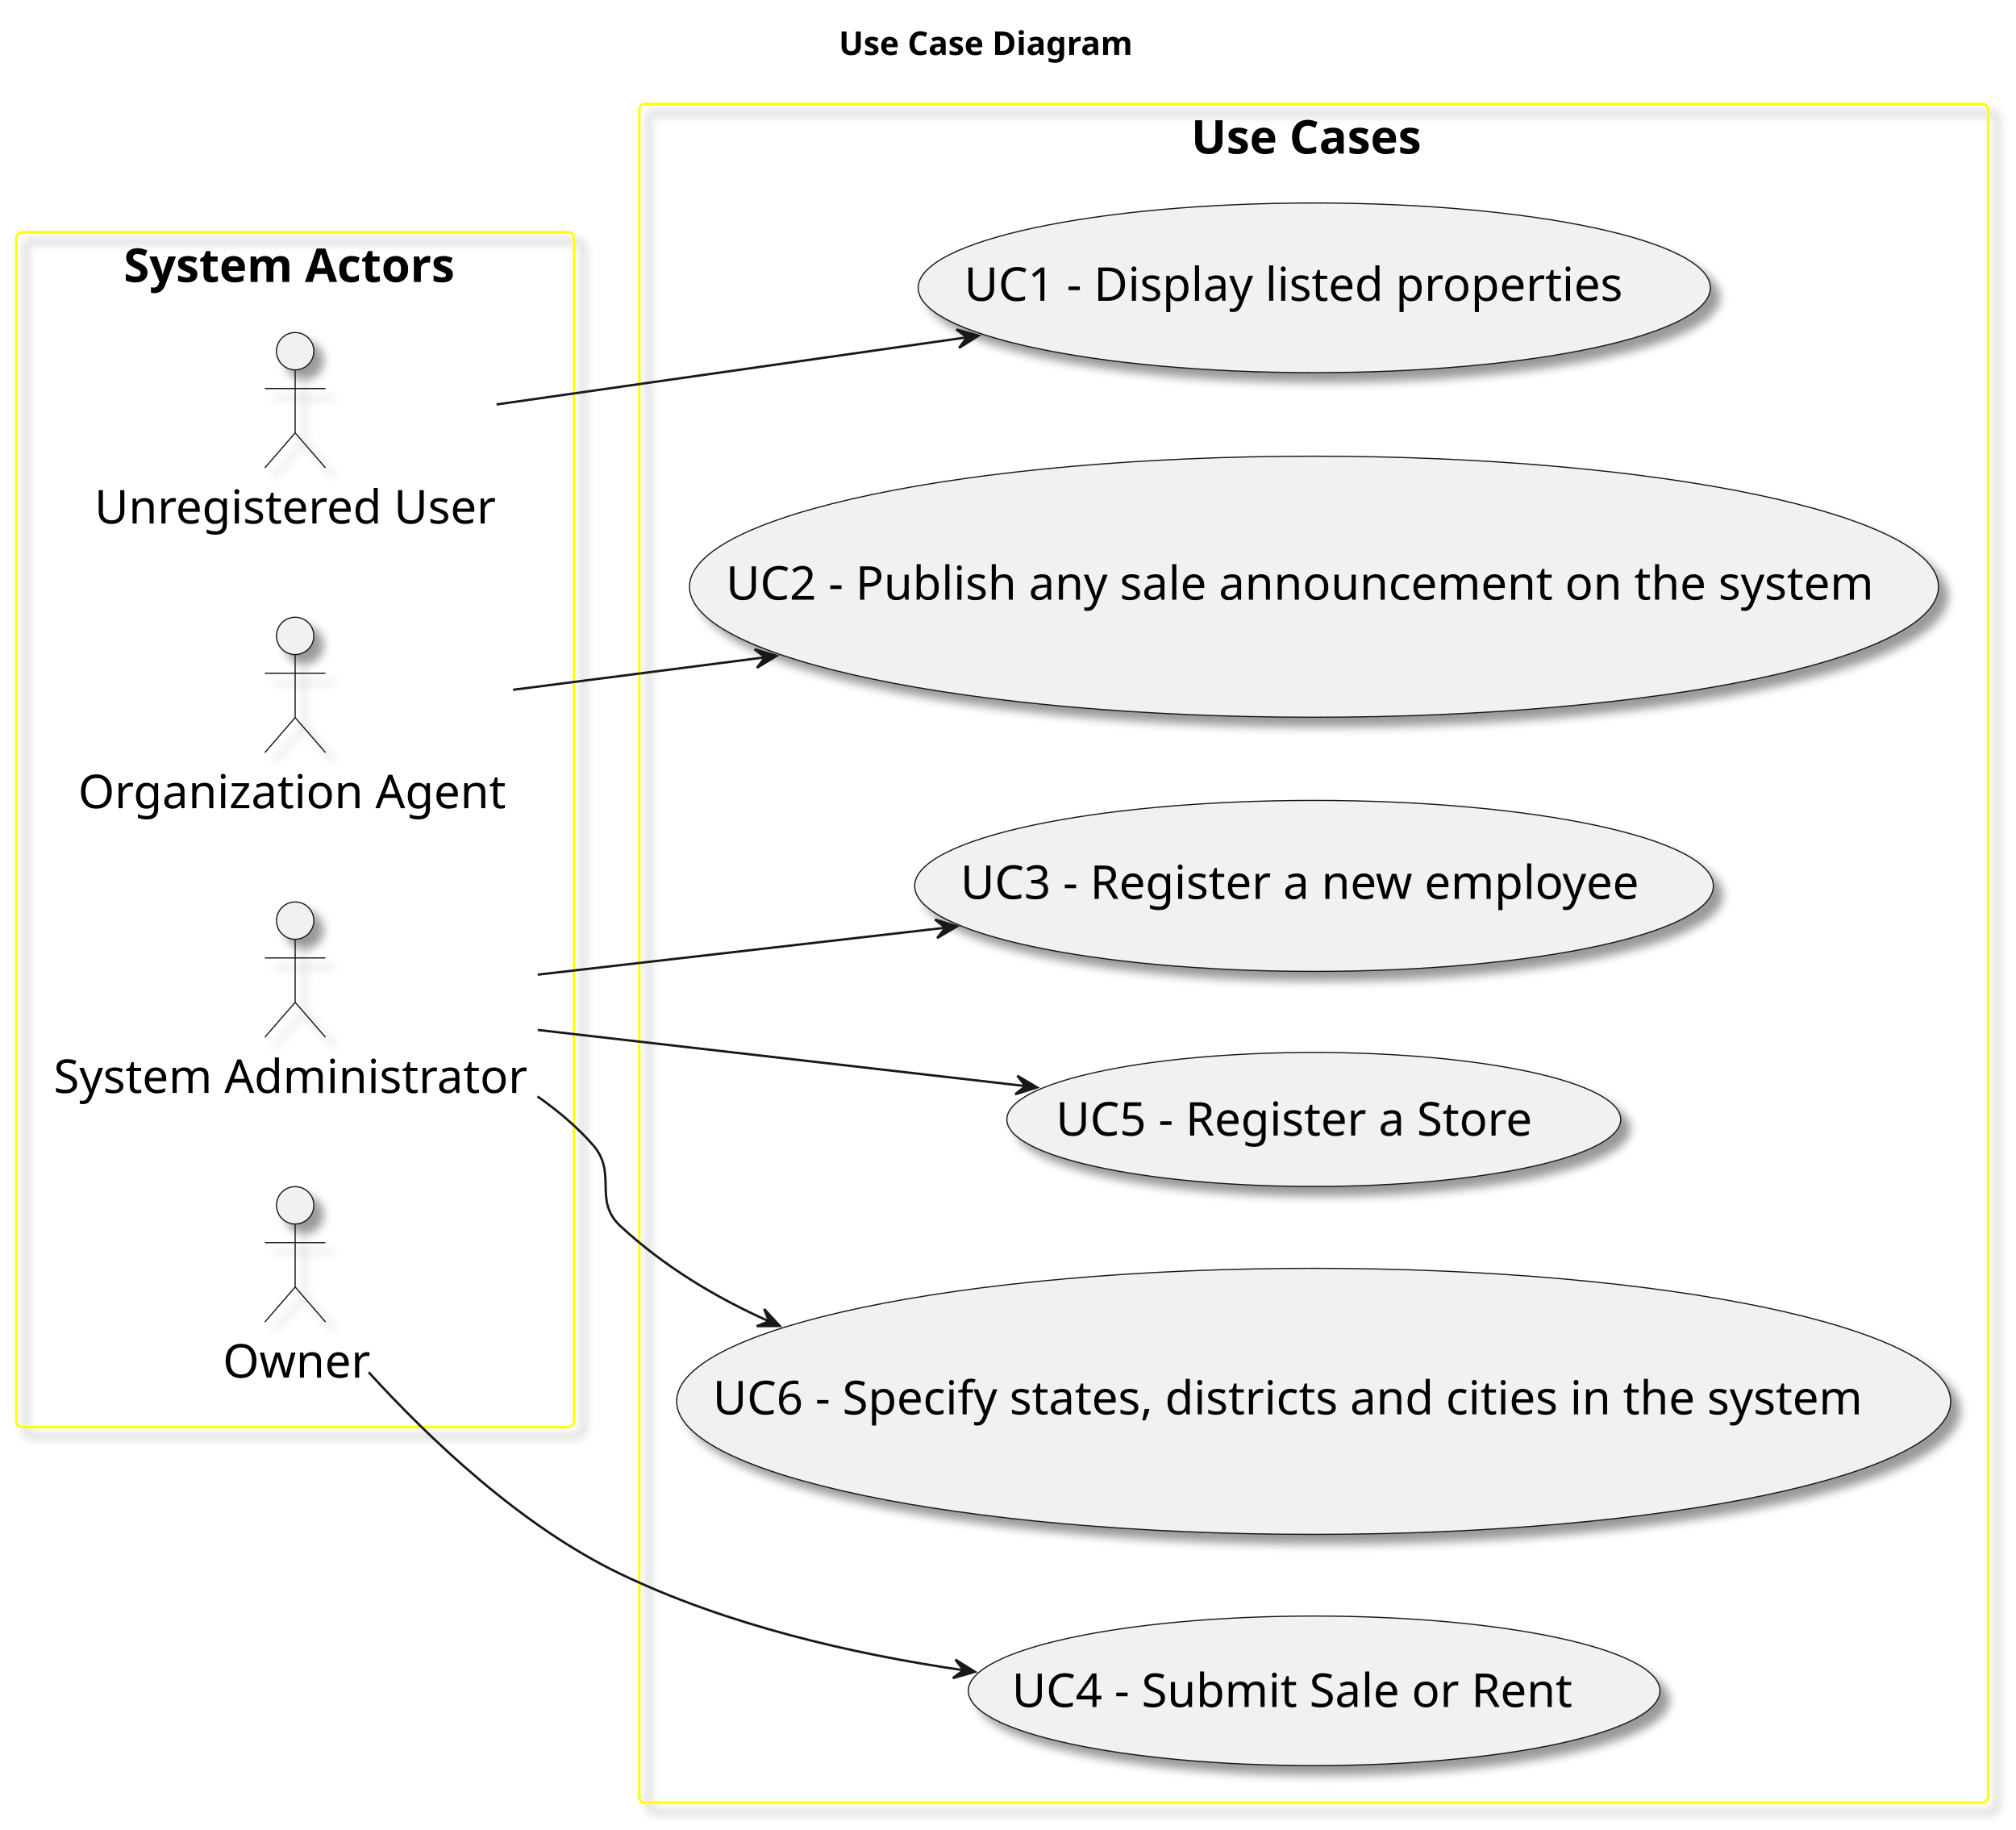
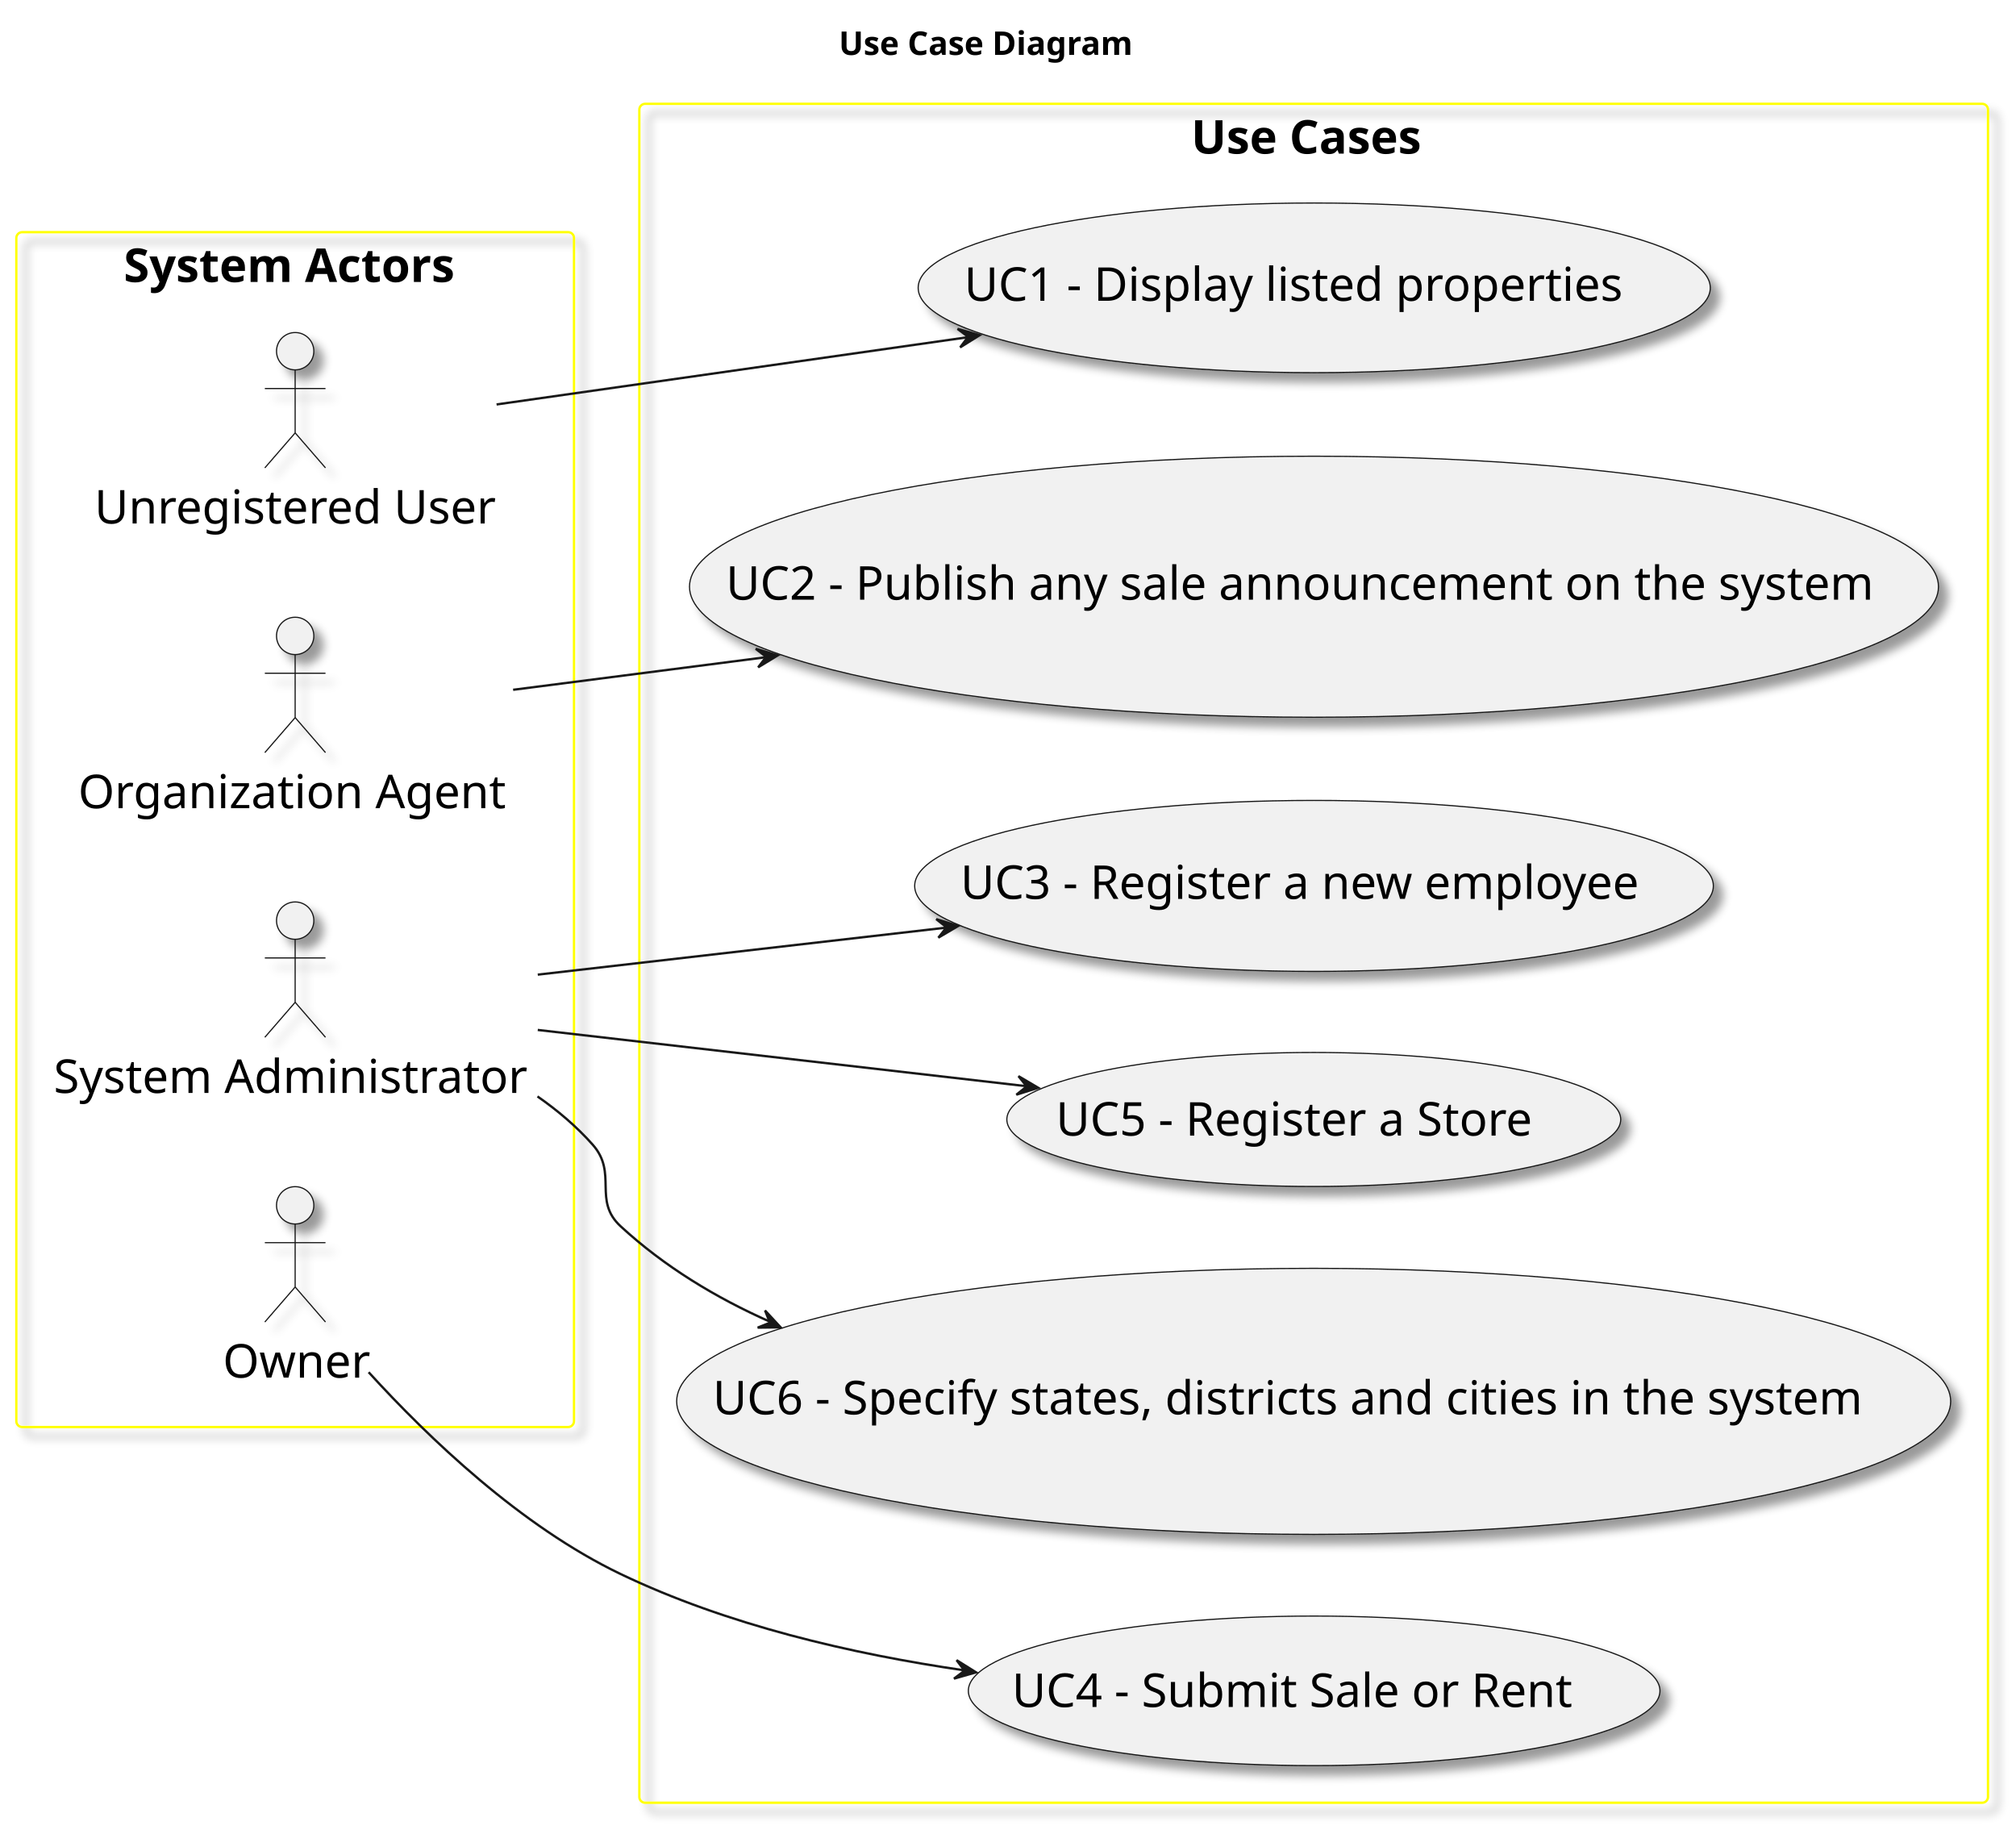
<svg xmlns="http://www.w3.org/2000/svg" contentStyleType="text/css" height="784px" preserveAspectRatio="none" style="width:864px;height:784px;background:#FFFFFF;" version="1.1" viewBox="0 0 864 784" width="864px" zoomAndPan="magnify">
  <defs>
    <filter height="300%" id="faad7mbye0gfd" width="300%" x="-1" y="-1">
      <feGaussianBlur result="blurOut" stdDeviation="2.0" />
      <feColorMatrix in="blurOut" result="blurOut2" type="matrix" values="0 0 0 0 0 0 0 0 0 0 0 0 0 0 0 0 0 0 .4 0" />
      <feOffset dx="4.0" dy="4.0" in="blurOut2" result="blurOut3" />
      <feBlend in="SourceGraphic" in2="blurOut3" mode="normal" />
    </filter>
  </defs>
  <g>
    <text fill="#000000" font-family="sans-serif" font-size="14" font-weight="bold" lengthAdjust="spacing" textLength="131" x="359.5" y="23.535">Use Case Diagram</text>
    <g id="cluster_actors">
      <rect fill="none" filter="url(#faad7mbye0gfd)" height="512" rx="2.5" ry="2.5" style="stroke:#FFFF00;stroke-width:1.0;" width="239" x="7" y="99.488" />
      <text fill="#000000" font-family="sans-serif" font-size="20" font-weight="bold" lengthAdjust="spacing" textLength="147" x="53" y="120.824">System Actors</text>
    </g>
    <g id="cluster_usecases">
      <rect fill="none" filter="url(#faad7mbye0gfd)" height="728" rx="2.5" ry="2.5" style="stroke:#FFFF00;stroke-width:1.0;" width="578" x="274" y="44.488" />
      <text fill="#000000" font-family="sans-serif" font-size="20" font-weight="bold" lengthAdjust="spacing" textLength="105" x="510.5" y="65.824">Use Cases</text>
    </g>
    <g id="elem_Unregistered User">
      <ellipse cx="126.5" cy="150.488" fill="#F1F1F1" filter="url(#faad7mbye0gfd)" rx="8" ry="8" style="stroke:#181818;stroke-width:0.5;" />
      <path d="M126.5,158.488 L126.5,185.488 M113.5,166.488 L139.5,166.488 M126.5,185.488 L113.5,200.488 M126.5,185.488 L139.5,200.488 " fill="none" filter="url(#faad7mbye0gfd)" style="stroke:#181818;stroke-width:0.5;" />
      <text fill="#000000" font-family="sans-serif" font-size="20" lengthAdjust="spacing" textLength="172" x="40.5" y="224.324">Unregistered User</text>
    </g>
    <g id="elem_Organization Agent">
      <ellipse cx="126.5" cy="272.488" fill="#F1F1F1" filter="url(#faad7mbye0gfd)" rx="8" ry="8" style="stroke:#181818;stroke-width:0.5;" />
      <path d="M126.5,280.488 L126.5,307.488 M113.5,288.488 L139.5,288.488 M126.5,307.488 L113.5,322.488 M126.5,307.488 L139.5,322.488 " fill="none" filter="url(#faad7mbye0gfd)" style="stroke:#181818;stroke-width:0.5;" />
      <text fill="#000000" font-family="sans-serif" font-size="20" lengthAdjust="spacing" textLength="186" x="33.5" y="346.324">Organization Agent</text>
    </g>
    <g id="elem_System Administrator">
      <ellipse cx="126.5" cy="394.488" fill="#F1F1F1" filter="url(#faad7mbye0gfd)" rx="8" ry="8" style="stroke:#181818;stroke-width:0.5;" />
      <path d="M126.5,402.488 L126.5,429.488 M113.5,410.488 L139.5,410.488 M126.5,429.488 L113.5,444.488 M126.5,429.488 L139.5,444.488 " fill="none" filter="url(#faad7mbye0gfd)" style="stroke:#181818;stroke-width:0.5;" />
      <text fill="#000000" font-family="sans-serif" font-size="20" lengthAdjust="spacing" textLength="207" x="23" y="468.324">System Administrator</text>
    </g>
    <g id="elem_Owner">
      <ellipse cx="126.5" cy="516.488" fill="#F1F1F1" filter="url(#faad7mbye0gfd)" rx="8" ry="8" style="stroke:#181818;stroke-width:0.5;" />
      <path d="M126.5,524.488 L126.5,551.488 M113.5,532.488 L139.5,532.488 M126.5,551.488 L113.5,566.488 M126.5,551.488 L139.5,566.488 " fill="none" filter="url(#faad7mbye0gfd)" style="stroke:#181818;stroke-width:0.5;" />
      <text fill="#000000" font-family="sans-serif" font-size="20" lengthAdjust="spacing" textLength="62" x="95.5" y="590.324">Owner</text>
    </g>
    <g id="elem_UC1">
      <ellipse cx="563.244" cy="123.337" fill="#F1F1F1" filter="url(#faad7mbye0gfd)" rx="169.744" ry="36.349" style="stroke:#181818;stroke-width:0.5;" />
      <text fill="#000000" font-family="sans-serif" font-size="20" lengthAdjust="spacing" textLength="300" x="413.244" y="128.896">UC1 - Display listed properties</text>
    </g>
    <g id="elem_UC2">
      <ellipse cx="563.135" cy="251.415" fill="#F1F1F1" filter="url(#faad7mbye0gfd)" rx="267.635" ry="55.927" style="stroke:#181818;stroke-width:0.5;" />
      <text fill="#000000" font-family="sans-serif" font-size="20" lengthAdjust="spacing" textLength="504" x="311.135" y="256.974">UC2 - Publish any sale announcement on the system</text>
    </g>
    <g id="elem_UC3">
      <ellipse cx="563.148" cy="379.618" fill="#F1F1F1" filter="url(#faad7mbye0gfd)" rx="171.148" ry="36.63" style="stroke:#181818;stroke-width:0.5;" />
      <text fill="#000000" font-family="sans-serif" font-size="20" lengthAdjust="spacing" textLength="303" x="411.648" y="385.177">UC3 - Register a new employee</text>
    </g>
    <g id="elem_UC4">
      <ellipse cx="563.205" cy="724.529" fill="#F1F1F1" filter="url(#faad7mbye0gfd)" rx="148.205" ry="32.041" style="stroke:#181818;stroke-width:0.5;" />
      <text fill="#000000" font-family="sans-serif" font-size="20" lengthAdjust="spacing" textLength="253" x="433.705" y="731.447">UC4 - Submit Sale or Rent</text>
    </g>
    <g id="elem_UC5">
      <ellipse cx="563.048" cy="479.698" fill="#F1F1F1" filter="url(#faad7mbye0gfd)" rx="131.548" ry="28.71" style="stroke:#181818;stroke-width:0.5;" />
      <text fill="#000000" font-family="sans-serif" font-size="20" lengthAdjust="spacing" textLength="215" x="452.548" y="486.616">UC5 - Register a Store</text>
    </g>
    <g id="elem_UC6">
      <ellipse cx="563" cy="600.488" fill="#F1F1F1" filter="url(#faad7mbye0gfd)" rx="273" ry="57" style="stroke:#181818;stroke-width:0.5;" />
      <text fill="#000000" font-family="sans-serif" font-size="20" lengthAdjust="spacing" textLength="515" x="305.5" y="606.047">UC6 - Specify states, districts and cities in the system</text>
    </g>
    <g id="link_Unregistered User_UC1">
-       <path d="M212.82,173.308 C270.28,165.118 347.55,154.088 414.8,144.488 " fill="none" id="Unregistered User-to-UC1" style="stroke:#181818;stroke-width:1.0;" />
-       <polygon fill="#181818" points="419.36,143.838,409.88,141.167,414.411,144.553,411.025,149.084,419.36,143.838" style="stroke:#181818;stroke-width:1.0;" />
+       <path d="M212.82,173.308 C270.4,165.098 347.86,154.048 415.2,144.438 " fill="none" id="Unregistered User-to-UC1" style="stroke:#181818;stroke-width:1.0;" />
+       <polygon fill="#181818" points="419.86,143.628,410.389,140.926,414.909,144.327,411.508,148.847,419.86,143.628" style="stroke:#181818;stroke-width:1.0;" />
    </g>
    <g id="link_Organization Agent_UC2">
-       <path d="M219.91,295.578 C252.08,291.428 289.77,286.578 328.16,281.628 " fill="none" id="Organization Agent-to-UC2" style="stroke:#181818;stroke-width:1.0;" />
-       <polygon fill="#181818" points="332.83,281.028,323.39,278.219,327.872,281.671,324.419,286.152,332.83,281.028" style="stroke:#181818;stroke-width:1.0;" />
+       <path d="M219.91,295.578 C252.21,291.418 290.08,286.538 328.63,281.568 " fill="none" id="Organization Agent-to-UC2" style="stroke:#181818;stroke-width:1.0;" />
+       <polygon fill="#181818" points="333.33,280.828,323.89,278.019,328.372,281.471,324.919,285.952,333.33,280.828" style="stroke:#181818;stroke-width:1.0;" />
    </g>
    <g id="link_System Administrator_UC3">
-       <path d="M230.47,417.638 C282.65,411.638 347.12,404.218 405.3,397.518 " fill="none" id="System Administrator-to-UC3" style="stroke:#181818;stroke-width:1.0;" />
-       <polygon fill="#181818" points="410.13,396.968,400.732,394.022,405.163,397.539,401.646,401.97,410.13,396.968" style="stroke:#181818;stroke-width:1.0;" />
+       <path d="M230.47,417.638 C282.86,411.608 347.65,404.158 406.01,397.438 " fill="none" id="System Administrator-to-UC3" style="stroke:#181818;stroke-width:1.0;" />
+       <polygon fill="#181818" points="410.64,396.788,401.241,393.845,405.673,397.361,402.157,401.793,410.64,396.788" style="stroke:#181818;stroke-width:1.0;" />
    </g>
    <g id="link_Owner_UC4">
-       <path d="M157.99,587.998 C183.76,616.288 223.22,653.998 266,674.488 C311.3,696.188 364.44,708.638 413.11,715.728 " fill="none" id="Owner-to-UC4" style="stroke:#181818;stroke-width:1.0;" />
-       <polygon fill="#181818" points="417.83,716.388,409.478,711.169,412.879,715.689,408.359,719.091,417.83,716.388" style="stroke:#181818;stroke-width:1.0;" />
+       <path d="M157.99,587.998 C183.76,616.288 223.22,653.998 266,674.488 C311.39,696.238 364.66,708.688 413.4,715.768 " fill="none" id="Owner-to-UC4" style="stroke:#181818;stroke-width:1.0;" />
+       <polygon fill="#181818" points="418.32,716.608,409.968,711.389,413.369,715.909,408.849,719.311,418.32,716.608" style="stroke:#181818;stroke-width:1.0;" />
    </g>
    <g id="link_System Administrator_UC5">
-       <path d="M230.47,441.338 C293.19,448.558 373.68,457.818 439.64,465.408 " fill="none" id="System Administrator-to-UC5" style="stroke:#181818;stroke-width:1.0;" />
-       <polygon fill="#181818" points="444.48,465.968,435.997,460.964,439.513,465.396,435.081,468.911,444.48,465.968" style="stroke:#181818;stroke-width:1.0;" />
+       <path d="M230.47,441.338 C293.32,448.568 374.01,457.858 440.04,465.458 " fill="none" id="System Administrator-to-UC5" style="stroke:#181818;stroke-width:1.0;" />
+       <polygon fill="#181818" points="444.98,466.138,436.496,461.137,440.013,465.567,435.582,469.084,444.98,466.138" style="stroke:#181818;stroke-width:1.0;" />
    </g>
    <g id="link_System Administrator_UC6">
-       <path d="M230.35,469.828 C239.04,475.878 247.12,482.738 254,490.488 C264.92,502.788 253.9,514.348 266,525.488 C284.51,542.538 306.34,555.848 329.61,566.208 " fill="none" id="System Administrator-to-UC6" style="stroke:#181818;stroke-width:1.0;" />
-       <polygon fill="#181818" points="334.17,568.178,327.5,560.931,329.582,566.191,324.322,568.273,334.17,568.178" style="stroke:#181818;stroke-width:1.0;" />
+       <path d="M230.35,469.828 C239.04,475.878 247.12,482.738 254,490.488 C264.92,502.788 253.9,514.348 266,525.488 C284.67,542.688 306.71,556.068 330.21,566.468 " fill="none" id="System Administrator-to-UC6" style="stroke:#181818;stroke-width:1.0;" />
+       <polygon fill="#181818" points="334.56,568.778,327.872,561.549,329.966,566.803,324.712,568.899,334.56,568.778" style="stroke:#181818;stroke-width:1.0;" />
    </g>
  </g>
</svg>
